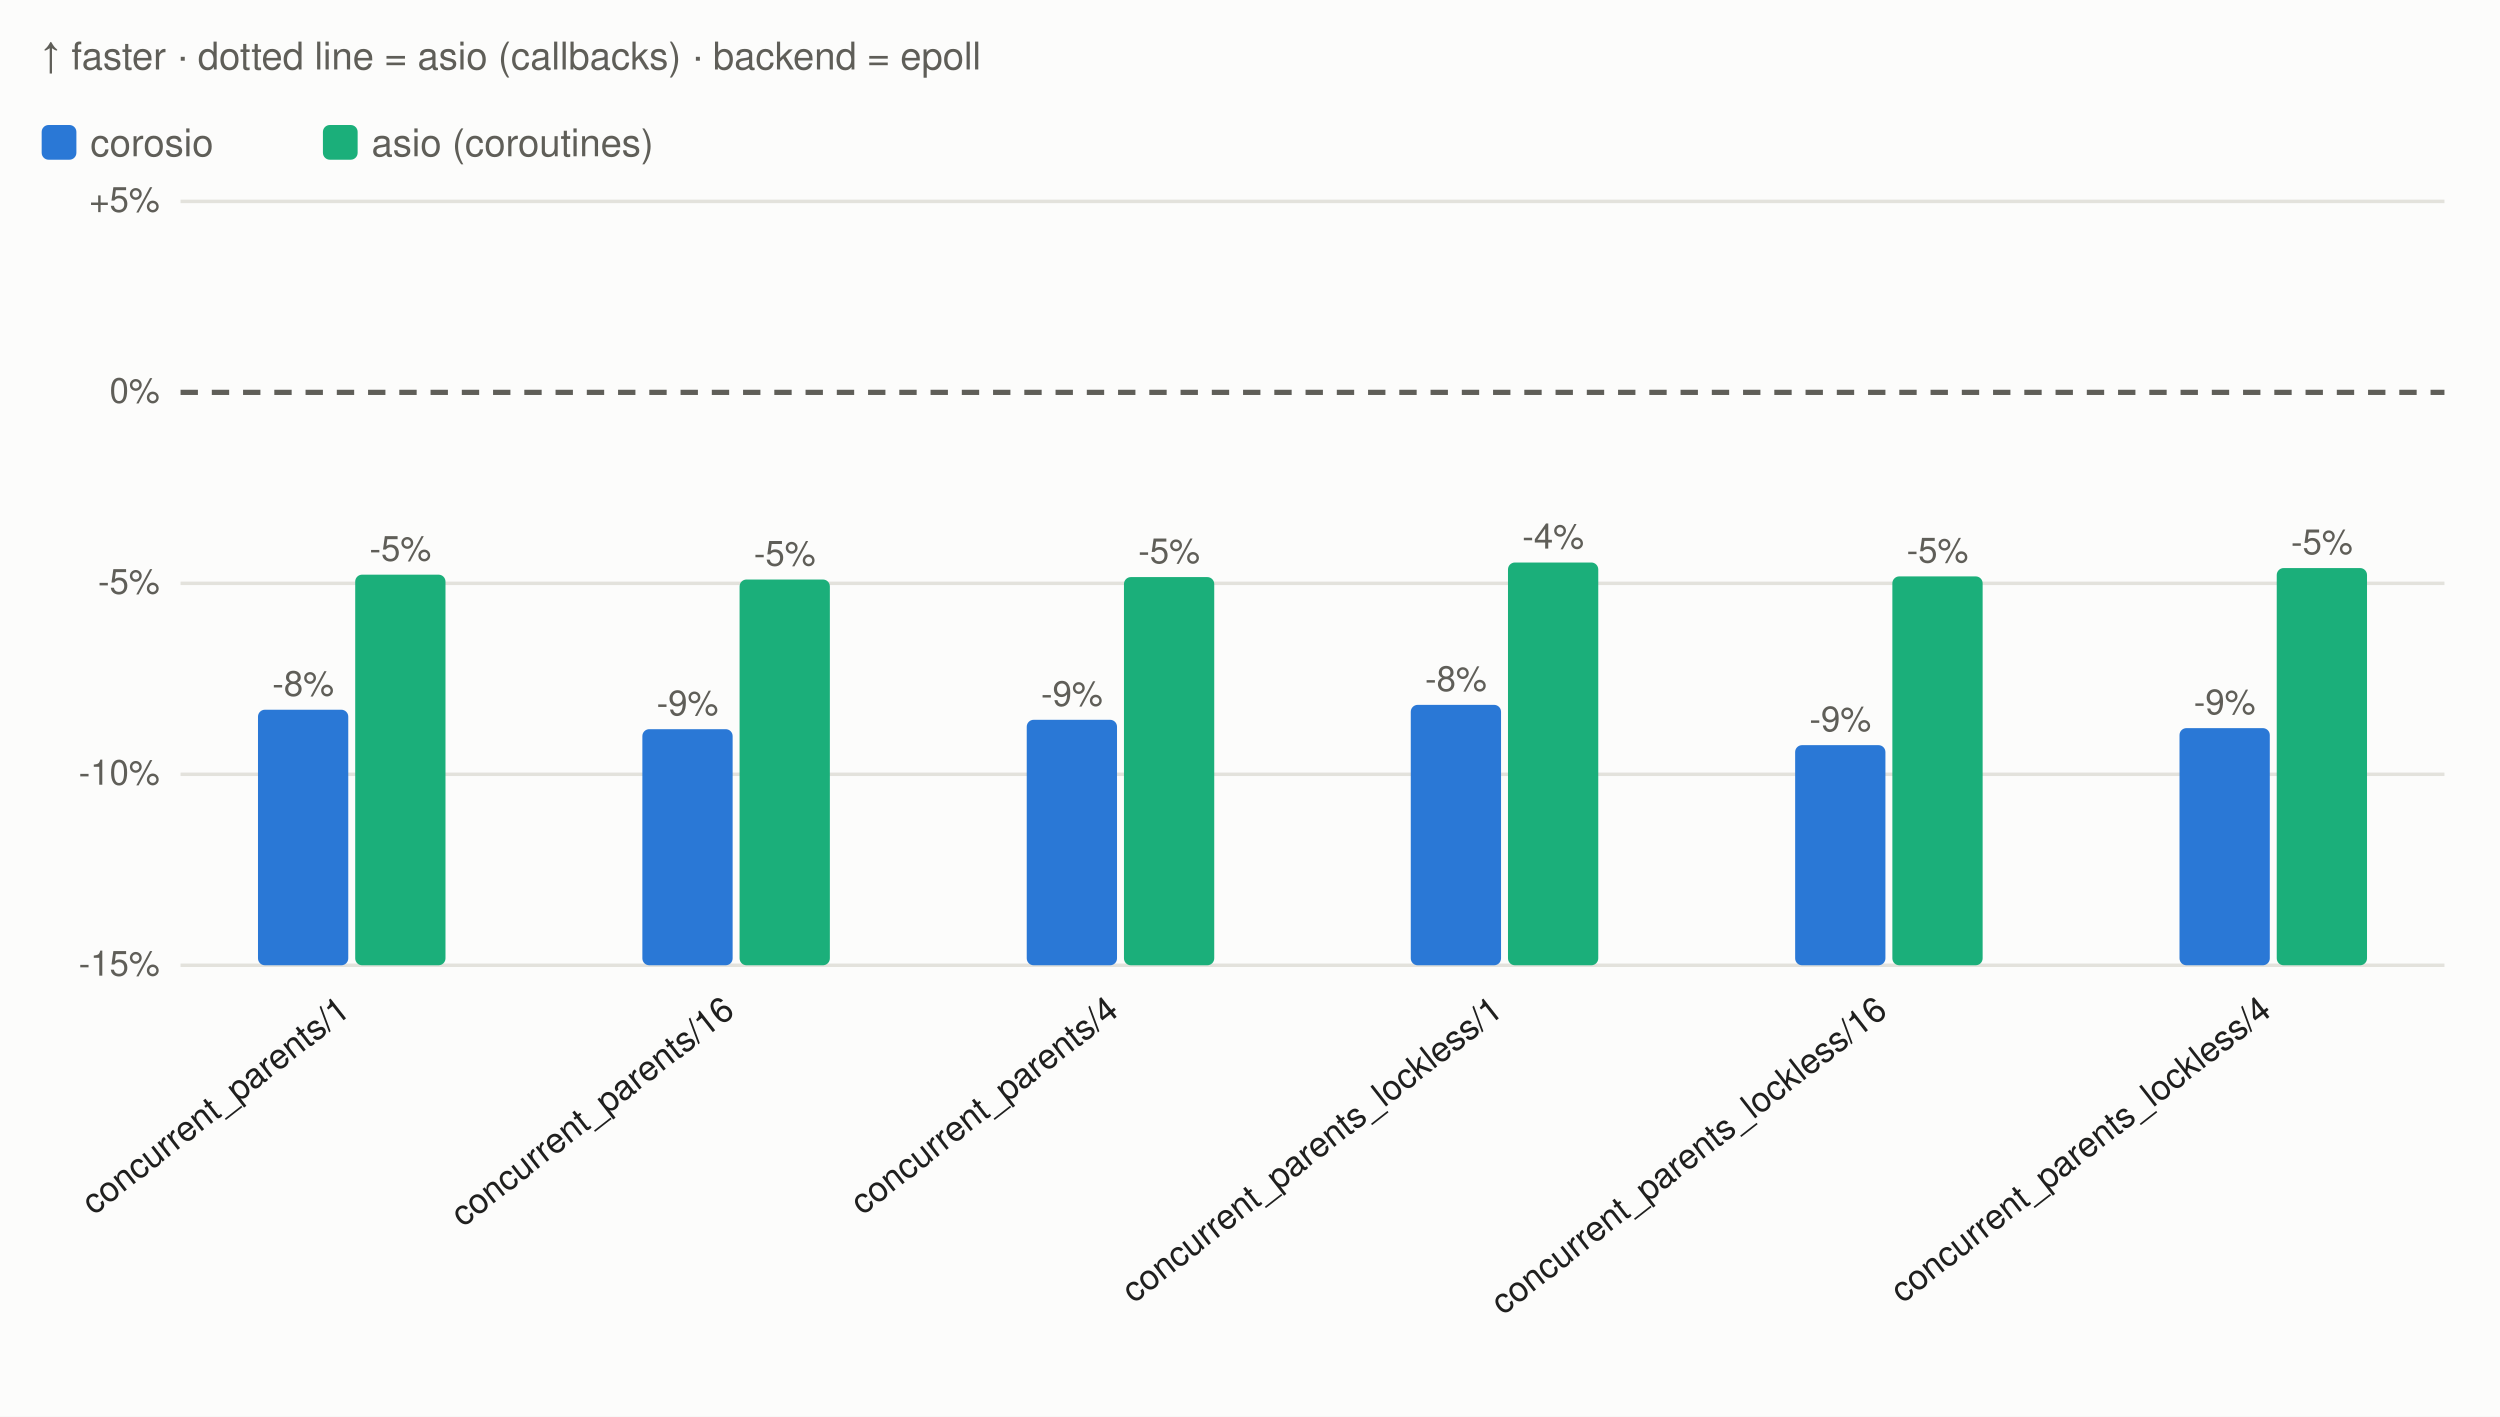
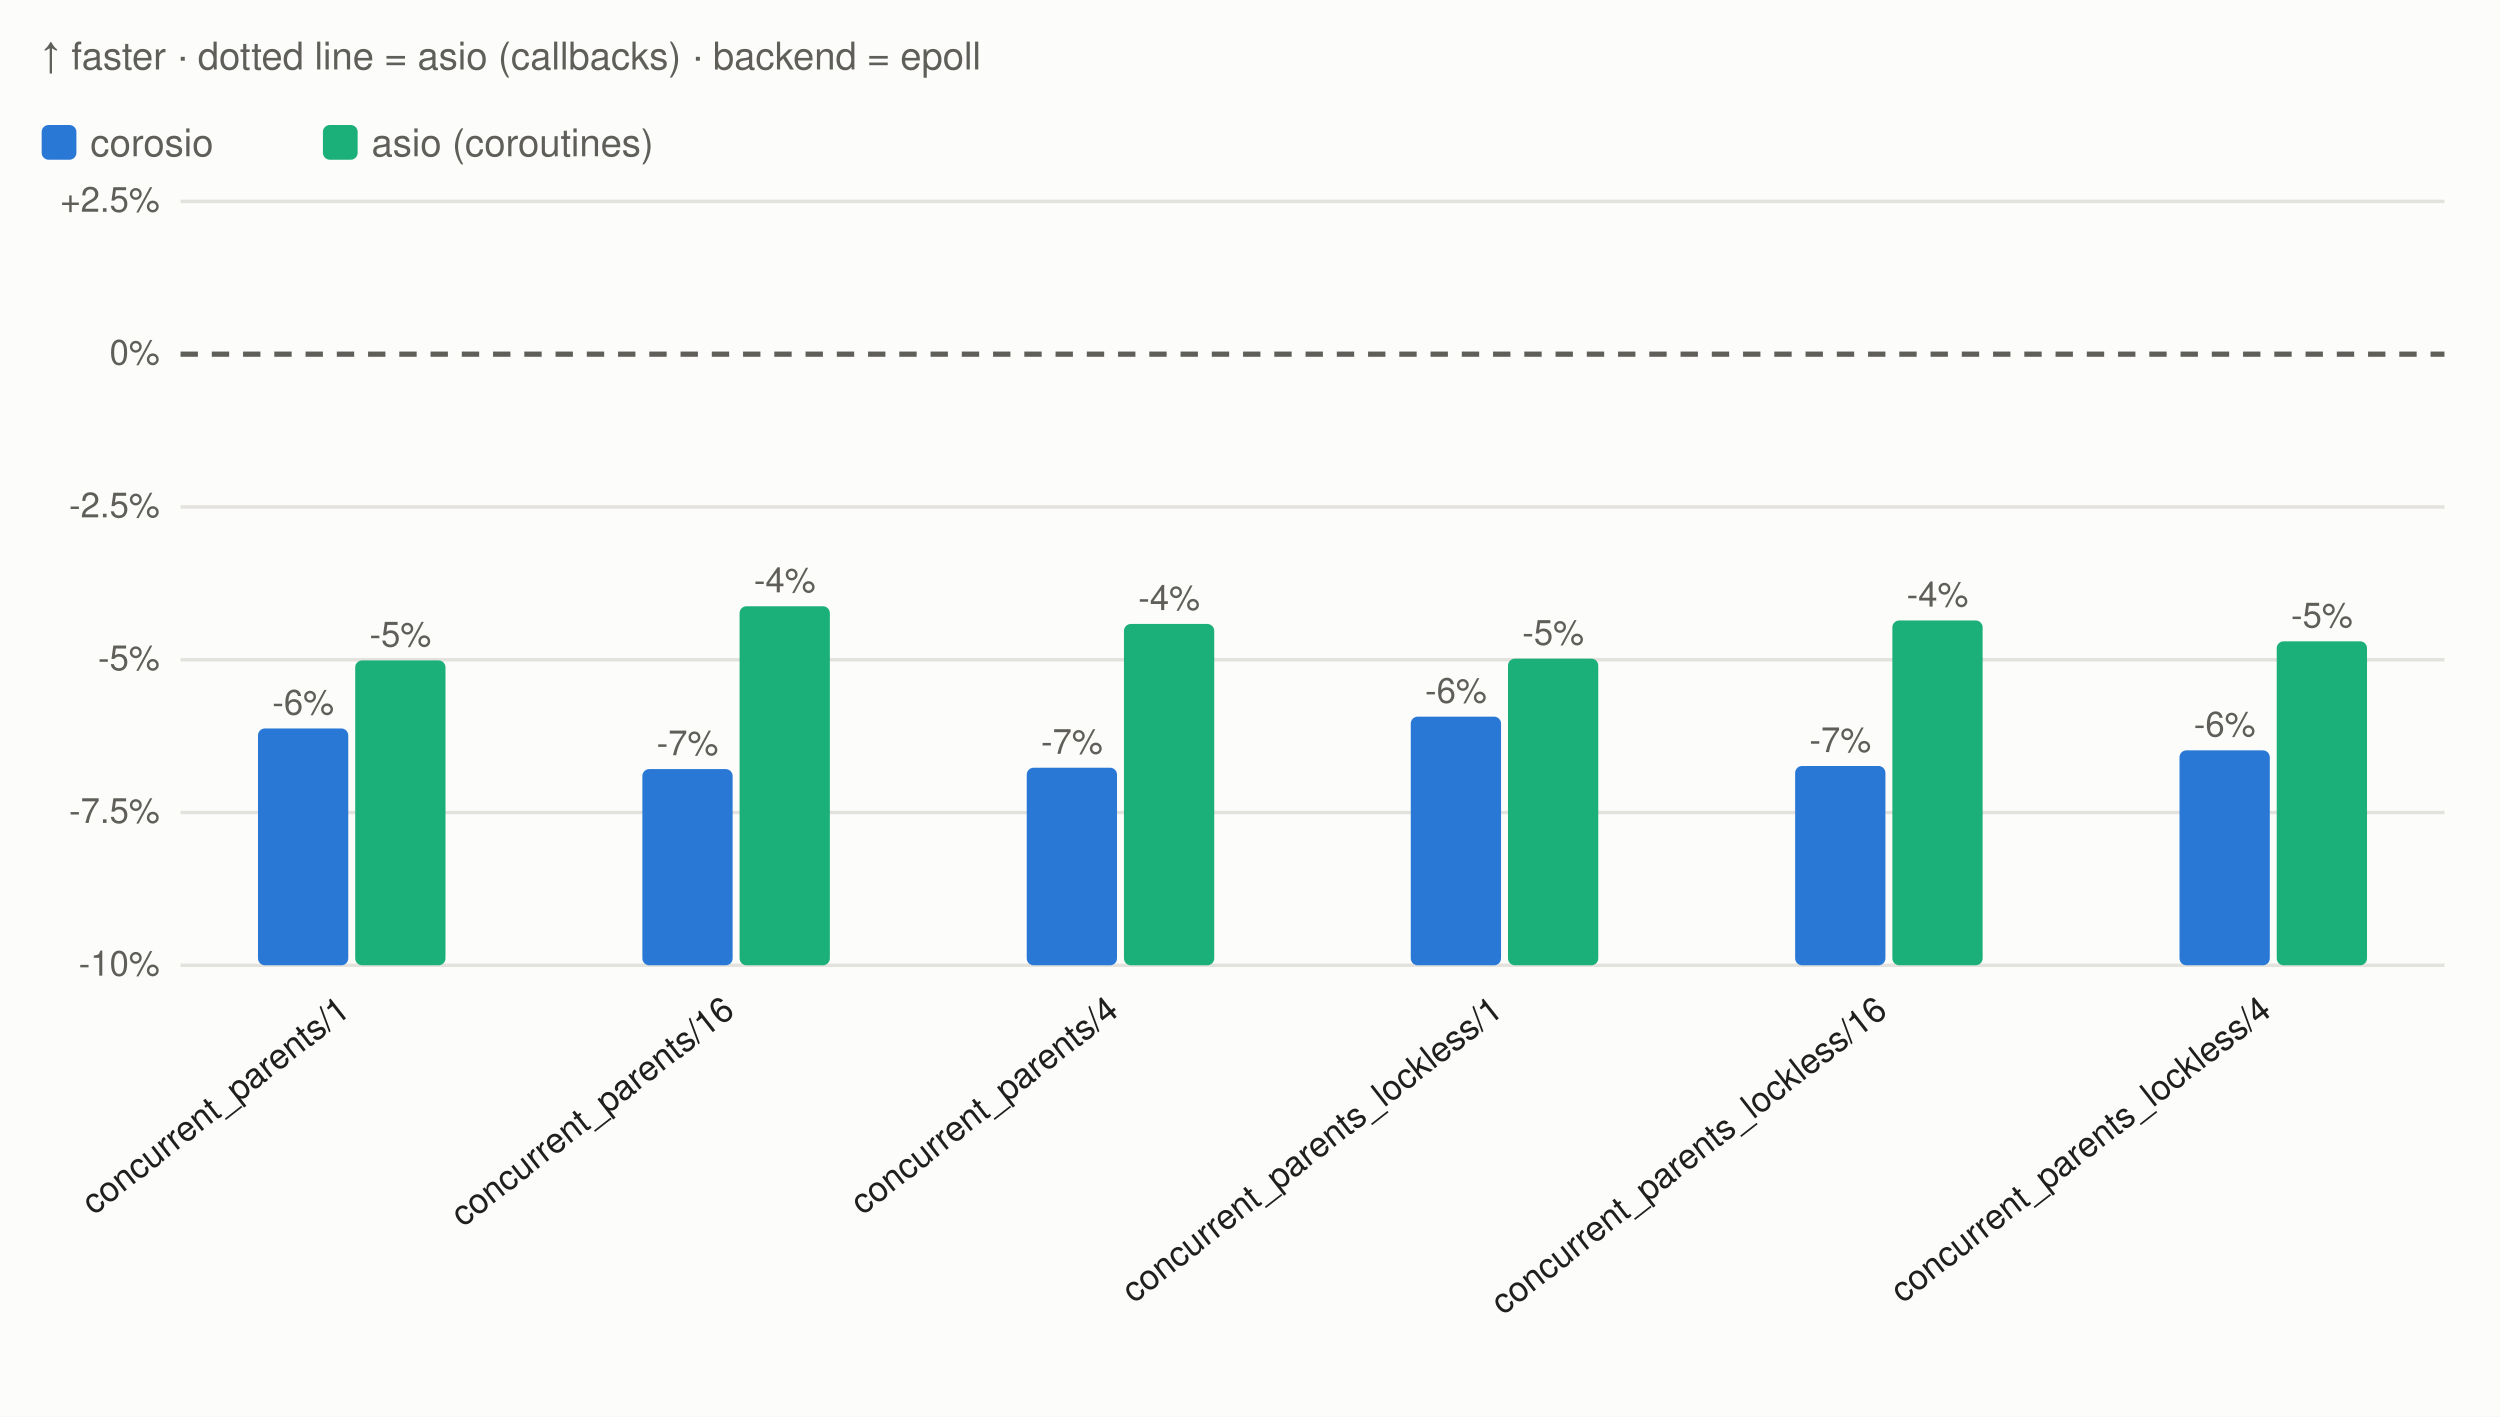
<svg xmlns="http://www.w3.org/2000/svg" class="bch-chart" width="720" height="408" viewBox="0 0 720 408">
  <style>.bch-chart{width:100%;height:auto;overflow:visible}.imageblock.bch-block{align-items:stretch}.imageblock.bch-block .content{width:100%}.bch-seg-label{fill:#ffffff;font-weight:700}html.dark .bch-exact&gt;summary.title,html.dark .bch-exact summary.title{color:var(--text-main-text-primary,#ffffff)}.boostlook .doc .openblock.bch-card{border:1px solid var(--border-border-secondary,#e3e2dc);border-radius:10px;padding:14px 14px 4px;margin-top:1.4rem;margin-bottom:1.4rem}.boostlook .doc .bch-card .imageblock.bch-block{margin-top:0;margin-bottom:0.25rem}.boostlook .doc .bch-card details.bch-exact{margin-top:0;margin-bottom:0.5rem;margin-left:0}.boostlook .doc .bch-card details.bch-exact&gt;summary{margin-left:2rem}.boostlook .doc .bch-card table.stretch,.boostlook #content .bch-card table.stretch{width:100%;margin-left:0;font-size:0.88em}.boostlook .doc .bch-card table.stretch td,.boostlook .doc .bch-card table.stretch th{padding:0.3rem 0.55rem}@media (prefers-color-scheme: dark) {.bch-surface{fill:#1a1a19}.bch-ink{fill:#ffffff}.bch-ink2{fill:#c3c2b7}.bch-grid{stroke:#3a3a38}.bch-zero{stroke:#c3c2b7}.bch-s-native{fill:#3987e5}.bch-s-uring{fill:#d95926}.bch-s-cb{fill:#199e70}.bch-div-pos{fill:#3987e5}.bch-div-neg{fill:#e66767}.bch-div-mid{fill:#383835}}html:not(.dark) .bch-surface{fill:transparent}html:not(.dark) .bch-ink{fill:#1f1f1e}html:not(.dark) .bch-ink2{fill:#5f5e58}html:not(.dark) .bch-grid{stroke:#e3e2dc}html:not(.dark) .bch-zero{stroke:#5f5e58}html:not(.dark) .bch-s-native{fill:#2a78d6}html:not(.dark) .bch-s-uring{fill:#eb6834}html:not(.dark) .bch-s-cb{fill:#1baf7a}html:not(.dark) .bch-div-pos{fill:#2a78d6}html:not(.dark) .bch-div-neg{fill:#e34948}html:not(.dark) .bch-div-mid{fill:#f0efec}html.dark .bch-surface{fill:transparent}html.dark .bch-ink{fill:#ffffff}html.dark .bch-ink2{fill:#c3c2b7}html.dark .bch-grid{stroke:#3a3a38}html.dark .bch-zero{stroke:#c3c2b7}html.dark .bch-s-native{fill:#3987e5}html.dark .bch-s-uring{fill:#d95926}html.dark .bch-s-cb{fill:#199e70}html.dark .bch-div-pos{fill:#3987e5}html.dark .bch-div-neg{fill:#e66767}html.dark .bch-div-mid{fill:#383835}</style>
  <rect width="720" height="408" class="bch-surface" fill="#fcfcfb" />
  <text x="12" y="20" font-family="-apple-system,Segoe UI,Helvetica,Arial,sans-serif" font-size="11" class="bch-ink2" fill="#5f5e58">↑ faster · dotted line = asio (callbacks) · backend = epoll</text>
  <rect x="12" y="36" width="10" height="10" rx="2" class="bch-s-native" fill="#2a78d6" />
  <text x="26" y="45" font-family="-apple-system,Segoe UI,Helvetica,Arial,sans-serif" font-size="11" class="bch-ink2" fill="#5f5e58">corosio</text>
  <rect x="93" y="36" width="10" height="10" rx="2" class="bch-s-cb" fill="#1baf7a" />
  <text x="107" y="45" font-family="-apple-system,Segoe UI,Helvetica,Arial,sans-serif" font-size="11" class="bch-ink2" fill="#5f5e58">asio (coroutines)</text>
  <line x1="52" y1="278.0" x2="704" y2="278.0" class="bch-grid" stroke="#e3e2dc" stroke-width="1" />
-   <text x="46" y="281.0" font-family="-apple-system,Segoe UI,Helvetica,Arial,sans-serif" font-size="10" class="bch-ink2" fill="#5f5e58" text-anchor="end">-15%</text>
-   <line x1="52" y1="223.0" x2="704" y2="223.0" class="bch-grid" stroke="#e3e2dc" stroke-width="1" />
-   <text x="46" y="226.0" font-family="-apple-system,Segoe UI,Helvetica,Arial,sans-serif" font-size="10" class="bch-ink2" fill="#5f5e58" text-anchor="end">-10%</text>
-   <line x1="52" y1="168.0" x2="704" y2="168.0" class="bch-grid" stroke="#e3e2dc" stroke-width="1" />
-   <text x="46" y="171.0" font-family="-apple-system,Segoe UI,Helvetica,Arial,sans-serif" font-size="10" class="bch-ink2" fill="#5f5e58" text-anchor="end">-5%</text>
+   <text x="46" y="281.0" font-family="-apple-system,Segoe UI,Helvetica,Arial,sans-serif" font-size="10" class="bch-ink2" fill="#5f5e58" text-anchor="end">-10%</text>
+   <line x1="52" y1="234.0" x2="704" y2="234.0" class="bch-grid" stroke="#e3e2dc" stroke-width="1" />
+   <text x="46" y="237.0" font-family="-apple-system,Segoe UI,Helvetica,Arial,sans-serif" font-size="10" class="bch-ink2" fill="#5f5e58" text-anchor="end">-7.5%</text>
+   <line x1="52" y1="190.0" x2="704" y2="190.0" class="bch-grid" stroke="#e3e2dc" stroke-width="1" />
+   <text x="46" y="193.0" font-family="-apple-system,Segoe UI,Helvetica,Arial,sans-serif" font-size="10" class="bch-ink2" fill="#5f5e58" text-anchor="end">-5%</text>
+   <line x1="52" y1="146.0" x2="704" y2="146.0" class="bch-grid" stroke="#e3e2dc" stroke-width="1" />
+   <text x="46" y="149.0" font-family="-apple-system,Segoe UI,Helvetica,Arial,sans-serif" font-size="10" class="bch-ink2" fill="#5f5e58" text-anchor="end">-2.5%</text>
  <line x1="52" y1="58.0" x2="704" y2="58.0" class="bch-grid" stroke="#e3e2dc" stroke-width="1" />
-   <text x="46" y="61.0" font-family="-apple-system,Segoe UI,Helvetica,Arial,sans-serif" font-size="10" class="bch-ink2" fill="#5f5e58" text-anchor="end">+5%</text>
-   <text x="46" y="116.0" font-family="-apple-system,Segoe UI,Helvetica,Arial,sans-serif" font-size="10" class="bch-ink2" fill="#5f5e58" text-anchor="end">0%</text>
-   <rect x="74.3" y="204.4" width="26.0" height="73.6" rx="2" class="bch-s-native" fill="#2a78d6" />
-   <text x="87.3" y="200.4" font-family="-apple-system,Segoe UI,Helvetica,Arial,sans-serif" font-size="10" class="bch-ink2" fill="#5f5e58" text-anchor="middle">-8%</text>
-   <rect x="102.3" y="165.5" width="26.0" height="112.5" rx="2" class="bch-s-cb" fill="#1baf7a" />
-   <text x="115.3" y="161.5" font-family="-apple-system,Segoe UI,Helvetica,Arial,sans-serif" font-size="10" class="bch-ink2" fill="#5f5e58" text-anchor="middle">-5%</text>
+   <text x="46" y="61.0" font-family="-apple-system,Segoe UI,Helvetica,Arial,sans-serif" font-size="10" class="bch-ink2" fill="#5f5e58" text-anchor="end">+2.5%</text>
+   <text x="46" y="105.0" font-family="-apple-system,Segoe UI,Helvetica,Arial,sans-serif" font-size="10" class="bch-ink2" fill="#5f5e58" text-anchor="end">0%</text>
+   <rect x="74.3" y="209.8" width="26.0" height="68.2" rx="2" class="bch-s-native" fill="#2a78d6" />
+   <text x="87.3" y="205.8" font-family="-apple-system,Segoe UI,Helvetica,Arial,sans-serif" font-size="10" class="bch-ink2" fill="#5f5e58" text-anchor="middle">-6%</text>
+   <rect x="102.3" y="190.2" width="26.0" height="87.8" rx="2" class="bch-s-cb" fill="#1baf7a" />
+   <text x="115.3" y="186.2" font-family="-apple-system,Segoe UI,Helvetica,Arial,sans-serif" font-size="10" class="bch-ink2" fill="#5f5e58" text-anchor="middle">-5%</text>
  <text x="101.3" y="292.0" font-family="-apple-system,Segoe UI,Helvetica,Arial,sans-serif" font-size="10" class="bch-ink" fill="#1f1f1e" text-anchor="end" transform="rotate(-38 101.3 292.0)">concurrent_parents/1</text>
-   <rect x="185.0" y="210.0" width="26.0" height="68.0" rx="2" class="bch-s-native" fill="#2a78d6" />
-   <text x="198.0" y="206.0" font-family="-apple-system,Segoe UI,Helvetica,Arial,sans-serif" font-size="10" class="bch-ink2" fill="#5f5e58" text-anchor="middle">-9%</text>
-   <rect x="213.0" y="166.9" width="26.0" height="111.1" rx="2" class="bch-s-cb" fill="#1baf7a" />
-   <text x="226.0" y="162.9" font-family="-apple-system,Segoe UI,Helvetica,Arial,sans-serif" font-size="10" class="bch-ink2" fill="#5f5e58" text-anchor="middle">-5%</text>
+   <rect x="185.0" y="221.5" width="26.0" height="56.5" rx="2" class="bch-s-native" fill="#2a78d6" />
+   <text x="198.0" y="217.5" font-family="-apple-system,Segoe UI,Helvetica,Arial,sans-serif" font-size="10" class="bch-ink2" fill="#5f5e58" text-anchor="middle">-7%</text>
+   <rect x="213.0" y="174.6" width="26.0" height="103.4" rx="2" class="bch-s-cb" fill="#1baf7a" />
+   <text x="226.0" y="170.6" font-family="-apple-system,Segoe UI,Helvetica,Arial,sans-serif" font-size="10" class="bch-ink2" fill="#5f5e58" text-anchor="middle">-4%</text>
  <text x="212.0" y="292.0" font-family="-apple-system,Segoe UI,Helvetica,Arial,sans-serif" font-size="10" class="bch-ink" fill="#1f1f1e" text-anchor="end" transform="rotate(-38 212.0 292.0)">concurrent_parents/16</text>
-   <rect x="295.7" y="207.3" width="26.0" height="70.7" rx="2" class="bch-s-native" fill="#2a78d6" />
-   <text x="308.7" y="203.3" font-family="-apple-system,Segoe UI,Helvetica,Arial,sans-serif" font-size="10" class="bch-ink2" fill="#5f5e58" text-anchor="middle">-9%</text>
-   <rect x="323.7" y="166.2" width="26.0" height="111.8" rx="2" class="bch-s-cb" fill="#1baf7a" />
-   <text x="336.7" y="162.2" font-family="-apple-system,Segoe UI,Helvetica,Arial,sans-serif" font-size="10" class="bch-ink2" fill="#5f5e58" text-anchor="middle">-5%</text>
+   <rect x="295.7" y="221.1" width="26.0" height="56.9" rx="2" class="bch-s-native" fill="#2a78d6" />
+   <text x="308.7" y="217.1" font-family="-apple-system,Segoe UI,Helvetica,Arial,sans-serif" font-size="10" class="bch-ink2" fill="#5f5e58" text-anchor="middle">-7%</text>
+   <rect x="323.7" y="179.7" width="26.0" height="98.3" rx="2" class="bch-s-cb" fill="#1baf7a" />
+   <text x="336.7" y="175.7" font-family="-apple-system,Segoe UI,Helvetica,Arial,sans-serif" font-size="10" class="bch-ink2" fill="#5f5e58" text-anchor="middle">-4%</text>
  <text x="322.7" y="292.0" font-family="-apple-system,Segoe UI,Helvetica,Arial,sans-serif" font-size="10" class="bch-ink" fill="#1f1f1e" text-anchor="end" transform="rotate(-38 322.7 292.0)">concurrent_parents/4</text>
-   <rect x="406.3" y="203.0" width="26.0" height="75.0" rx="2" class="bch-s-native" fill="#2a78d6" />
-   <text x="419.3" y="199.0" font-family="-apple-system,Segoe UI,Helvetica,Arial,sans-serif" font-size="10" class="bch-ink2" fill="#5f5e58" text-anchor="middle">-8%</text>
-   <rect x="434.3" y="162.0" width="26.0" height="116.0" rx="2" class="bch-s-cb" fill="#1baf7a" />
-   <text x="447.3" y="158.0" font-family="-apple-system,Segoe UI,Helvetica,Arial,sans-serif" font-size="10" class="bch-ink2" fill="#5f5e58" text-anchor="middle">-4%</text>
+   <rect x="406.3" y="206.4" width="26.0" height="71.6" rx="2" class="bch-s-native" fill="#2a78d6" />
+   <text x="419.3" y="202.4" font-family="-apple-system,Segoe UI,Helvetica,Arial,sans-serif" font-size="10" class="bch-ink2" fill="#5f5e58" text-anchor="middle">-6%</text>
+   <rect x="434.3" y="189.7" width="26.0" height="88.3" rx="2" class="bch-s-cb" fill="#1baf7a" />
+   <text x="447.3" y="185.7" font-family="-apple-system,Segoe UI,Helvetica,Arial,sans-serif" font-size="10" class="bch-ink2" fill="#5f5e58" text-anchor="middle">-5%</text>
  <text x="433.3" y="292.0" font-family="-apple-system,Segoe UI,Helvetica,Arial,sans-serif" font-size="10" class="bch-ink" fill="#1f1f1e" text-anchor="end" transform="rotate(-38 433.3 292.0)">concurrent_parents_lockless/1</text>
-   <rect x="517.0" y="214.6" width="26.0" height="63.4" rx="2" class="bch-s-native" fill="#2a78d6" />
-   <text x="530.0" y="210.6" font-family="-apple-system,Segoe UI,Helvetica,Arial,sans-serif" font-size="10" class="bch-ink2" fill="#5f5e58" text-anchor="middle">-9%</text>
-   <rect x="545.0" y="166.0" width="26.0" height="112.0" rx="2" class="bch-s-cb" fill="#1baf7a" />
-   <text x="558.0" y="162.0" font-family="-apple-system,Segoe UI,Helvetica,Arial,sans-serif" font-size="10" class="bch-ink2" fill="#5f5e58" text-anchor="middle">-5%</text>
+   <rect x="517.0" y="220.6" width="26.0" height="57.4" rx="2" class="bch-s-native" fill="#2a78d6" />
+   <text x="530.0" y="216.6" font-family="-apple-system,Segoe UI,Helvetica,Arial,sans-serif" font-size="10" class="bch-ink2" fill="#5f5e58" text-anchor="middle">-7%</text>
+   <rect x="545.0" y="178.7" width="26.0" height="99.3" rx="2" class="bch-s-cb" fill="#1baf7a" />
+   <text x="558.0" y="174.7" font-family="-apple-system,Segoe UI,Helvetica,Arial,sans-serif" font-size="10" class="bch-ink2" fill="#5f5e58" text-anchor="middle">-4%</text>
  <text x="544.0" y="292.0" font-family="-apple-system,Segoe UI,Helvetica,Arial,sans-serif" font-size="10" class="bch-ink" fill="#1f1f1e" text-anchor="end" transform="rotate(-38 544.0 292.0)">concurrent_parents_lockless/16</text>
-   <rect x="627.7" y="209.7" width="26.0" height="68.3" rx="2" class="bch-s-native" fill="#2a78d6" />
-   <text x="640.7" y="205.7" font-family="-apple-system,Segoe UI,Helvetica,Arial,sans-serif" font-size="10" class="bch-ink2" fill="#5f5e58" text-anchor="middle">-9%</text>
-   <rect x="655.7" y="163.6" width="26.0" height="114.4" rx="2" class="bch-s-cb" fill="#1baf7a" />
-   <text x="668.7" y="159.6" font-family="-apple-system,Segoe UI,Helvetica,Arial,sans-serif" font-size="10" class="bch-ink2" fill="#5f5e58" text-anchor="middle">-5%</text>
+   <rect x="627.7" y="216.1" width="26.0" height="61.9" rx="2" class="bch-s-native" fill="#2a78d6" />
+   <text x="640.7" y="212.1" font-family="-apple-system,Segoe UI,Helvetica,Arial,sans-serif" font-size="10" class="bch-ink2" fill="#5f5e58" text-anchor="middle">-6%</text>
+   <rect x="655.7" y="184.7" width="26.0" height="93.3" rx="2" class="bch-s-cb" fill="#1baf7a" />
+   <text x="668.7" y="180.7" font-family="-apple-system,Segoe UI,Helvetica,Arial,sans-serif" font-size="10" class="bch-ink2" fill="#5f5e58" text-anchor="middle">-5%</text>
  <text x="654.7" y="292.0" font-family="-apple-system,Segoe UI,Helvetica,Arial,sans-serif" font-size="10" class="bch-ink" fill="#1f1f1e" text-anchor="end" transform="rotate(-38 654.7 292.0)">concurrent_parents_lockless/4</text>
-   <line x1="52" y1="113.0" x2="704" y2="113.0" class="bch-zero" stroke="#5f5e58" stroke-width="1.5" stroke-dasharray="5 4" />
+   <line x1="52" y1="102.0" x2="704" y2="102.0" class="bch-zero" stroke="#5f5e58" stroke-width="1.5" stroke-dasharray="5 4" />
</svg>
